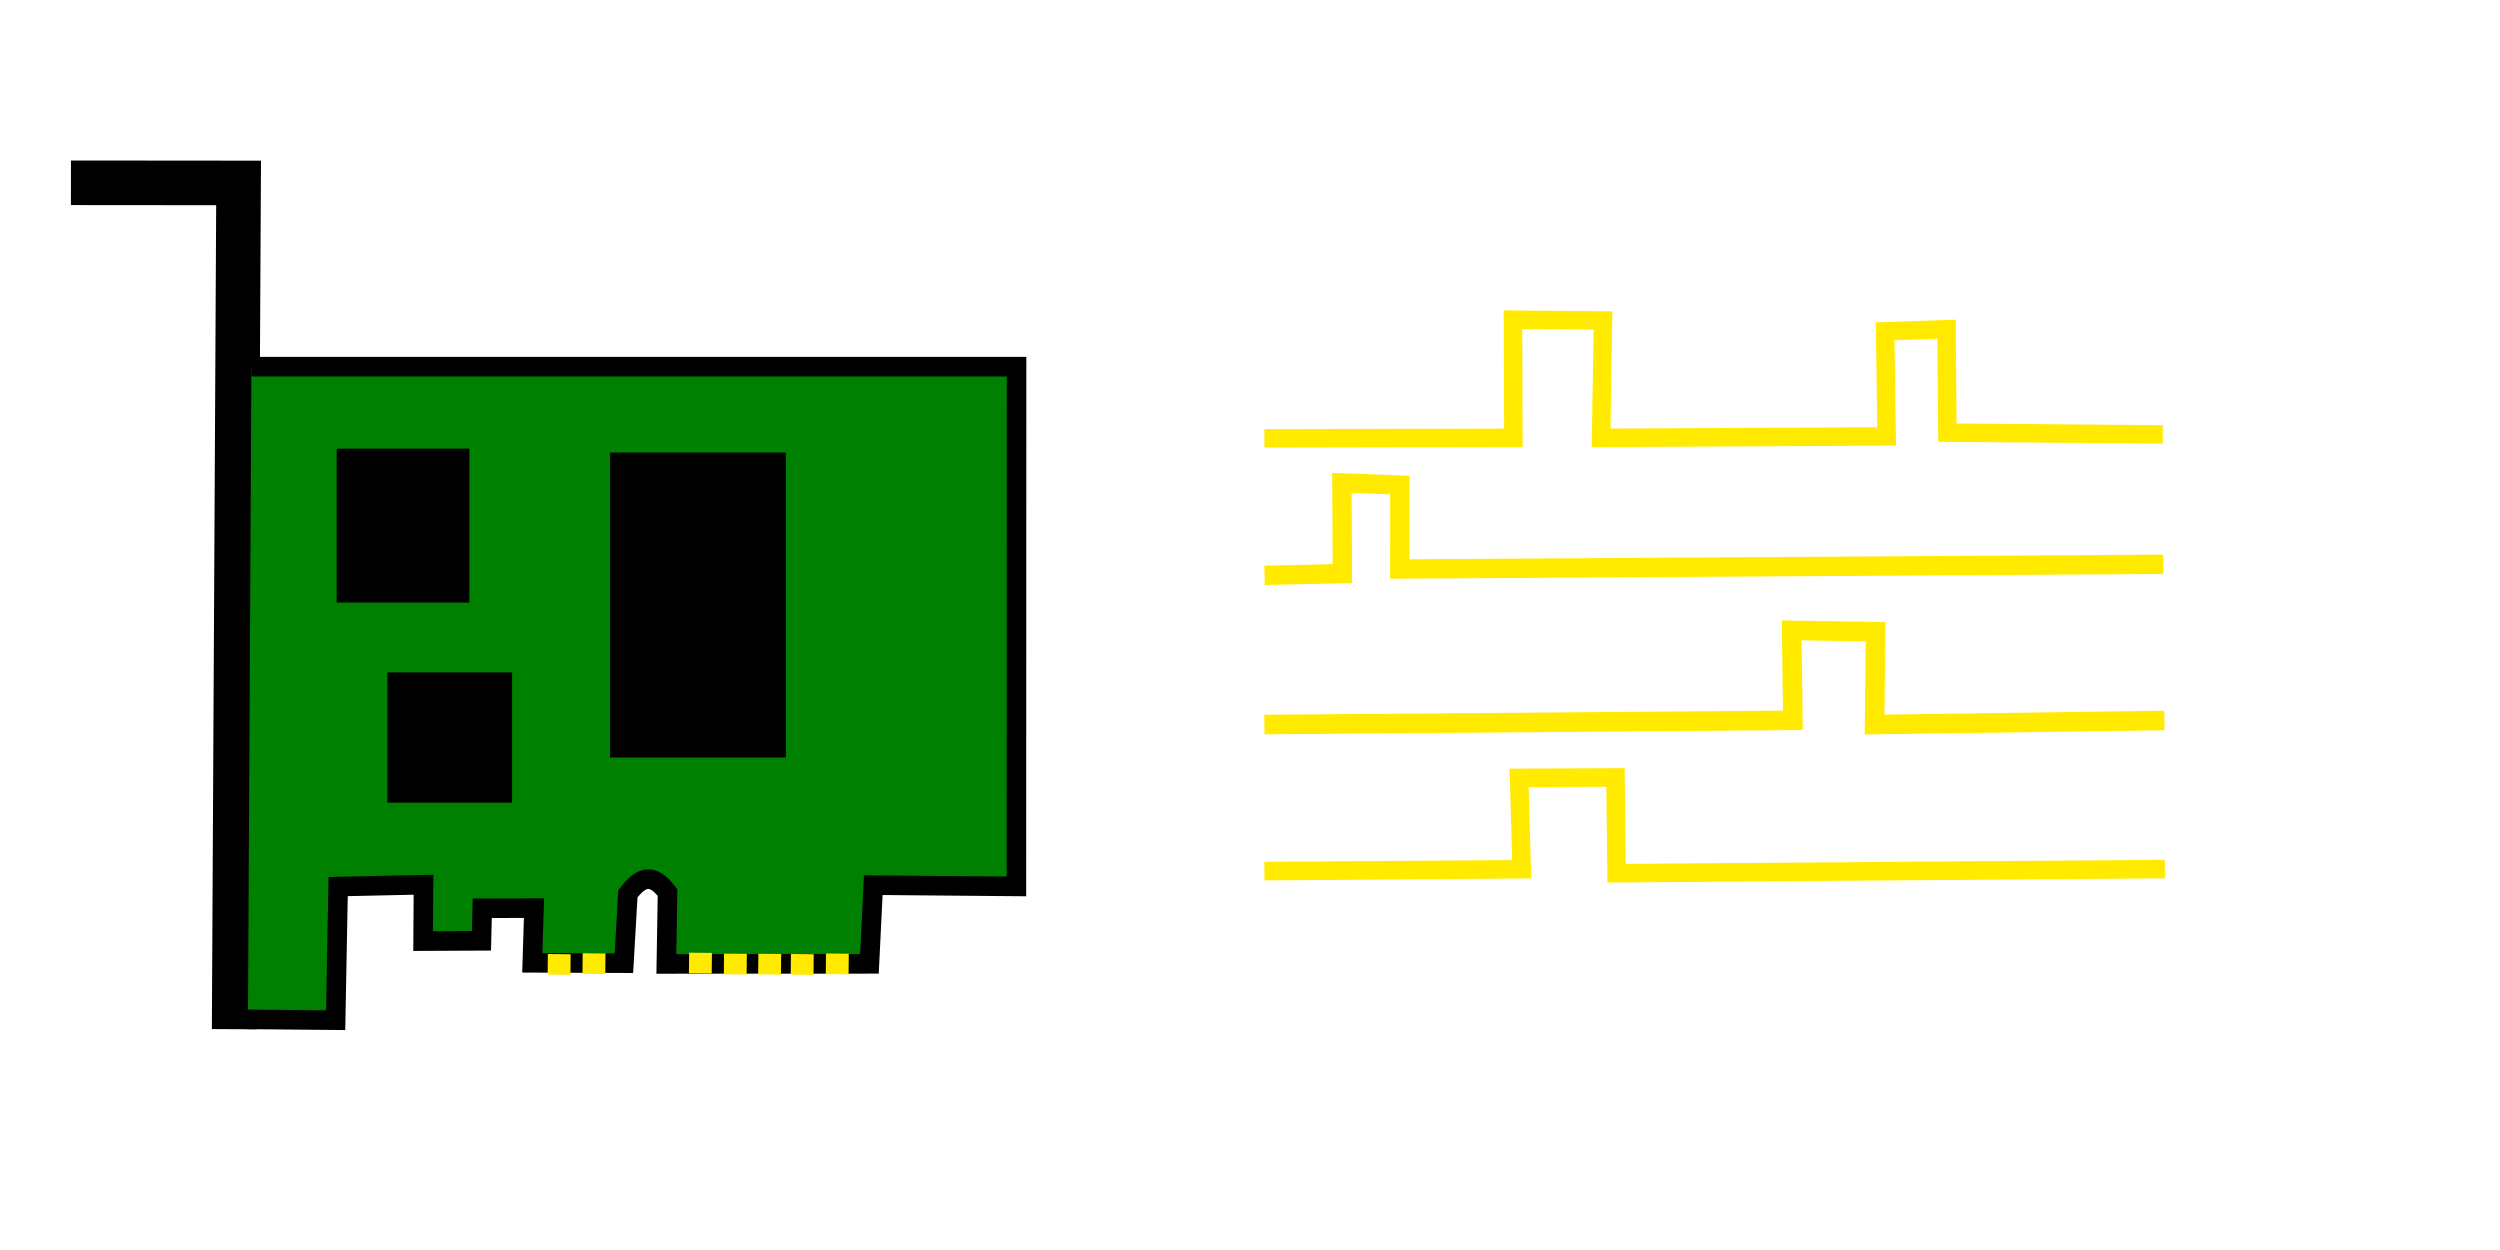
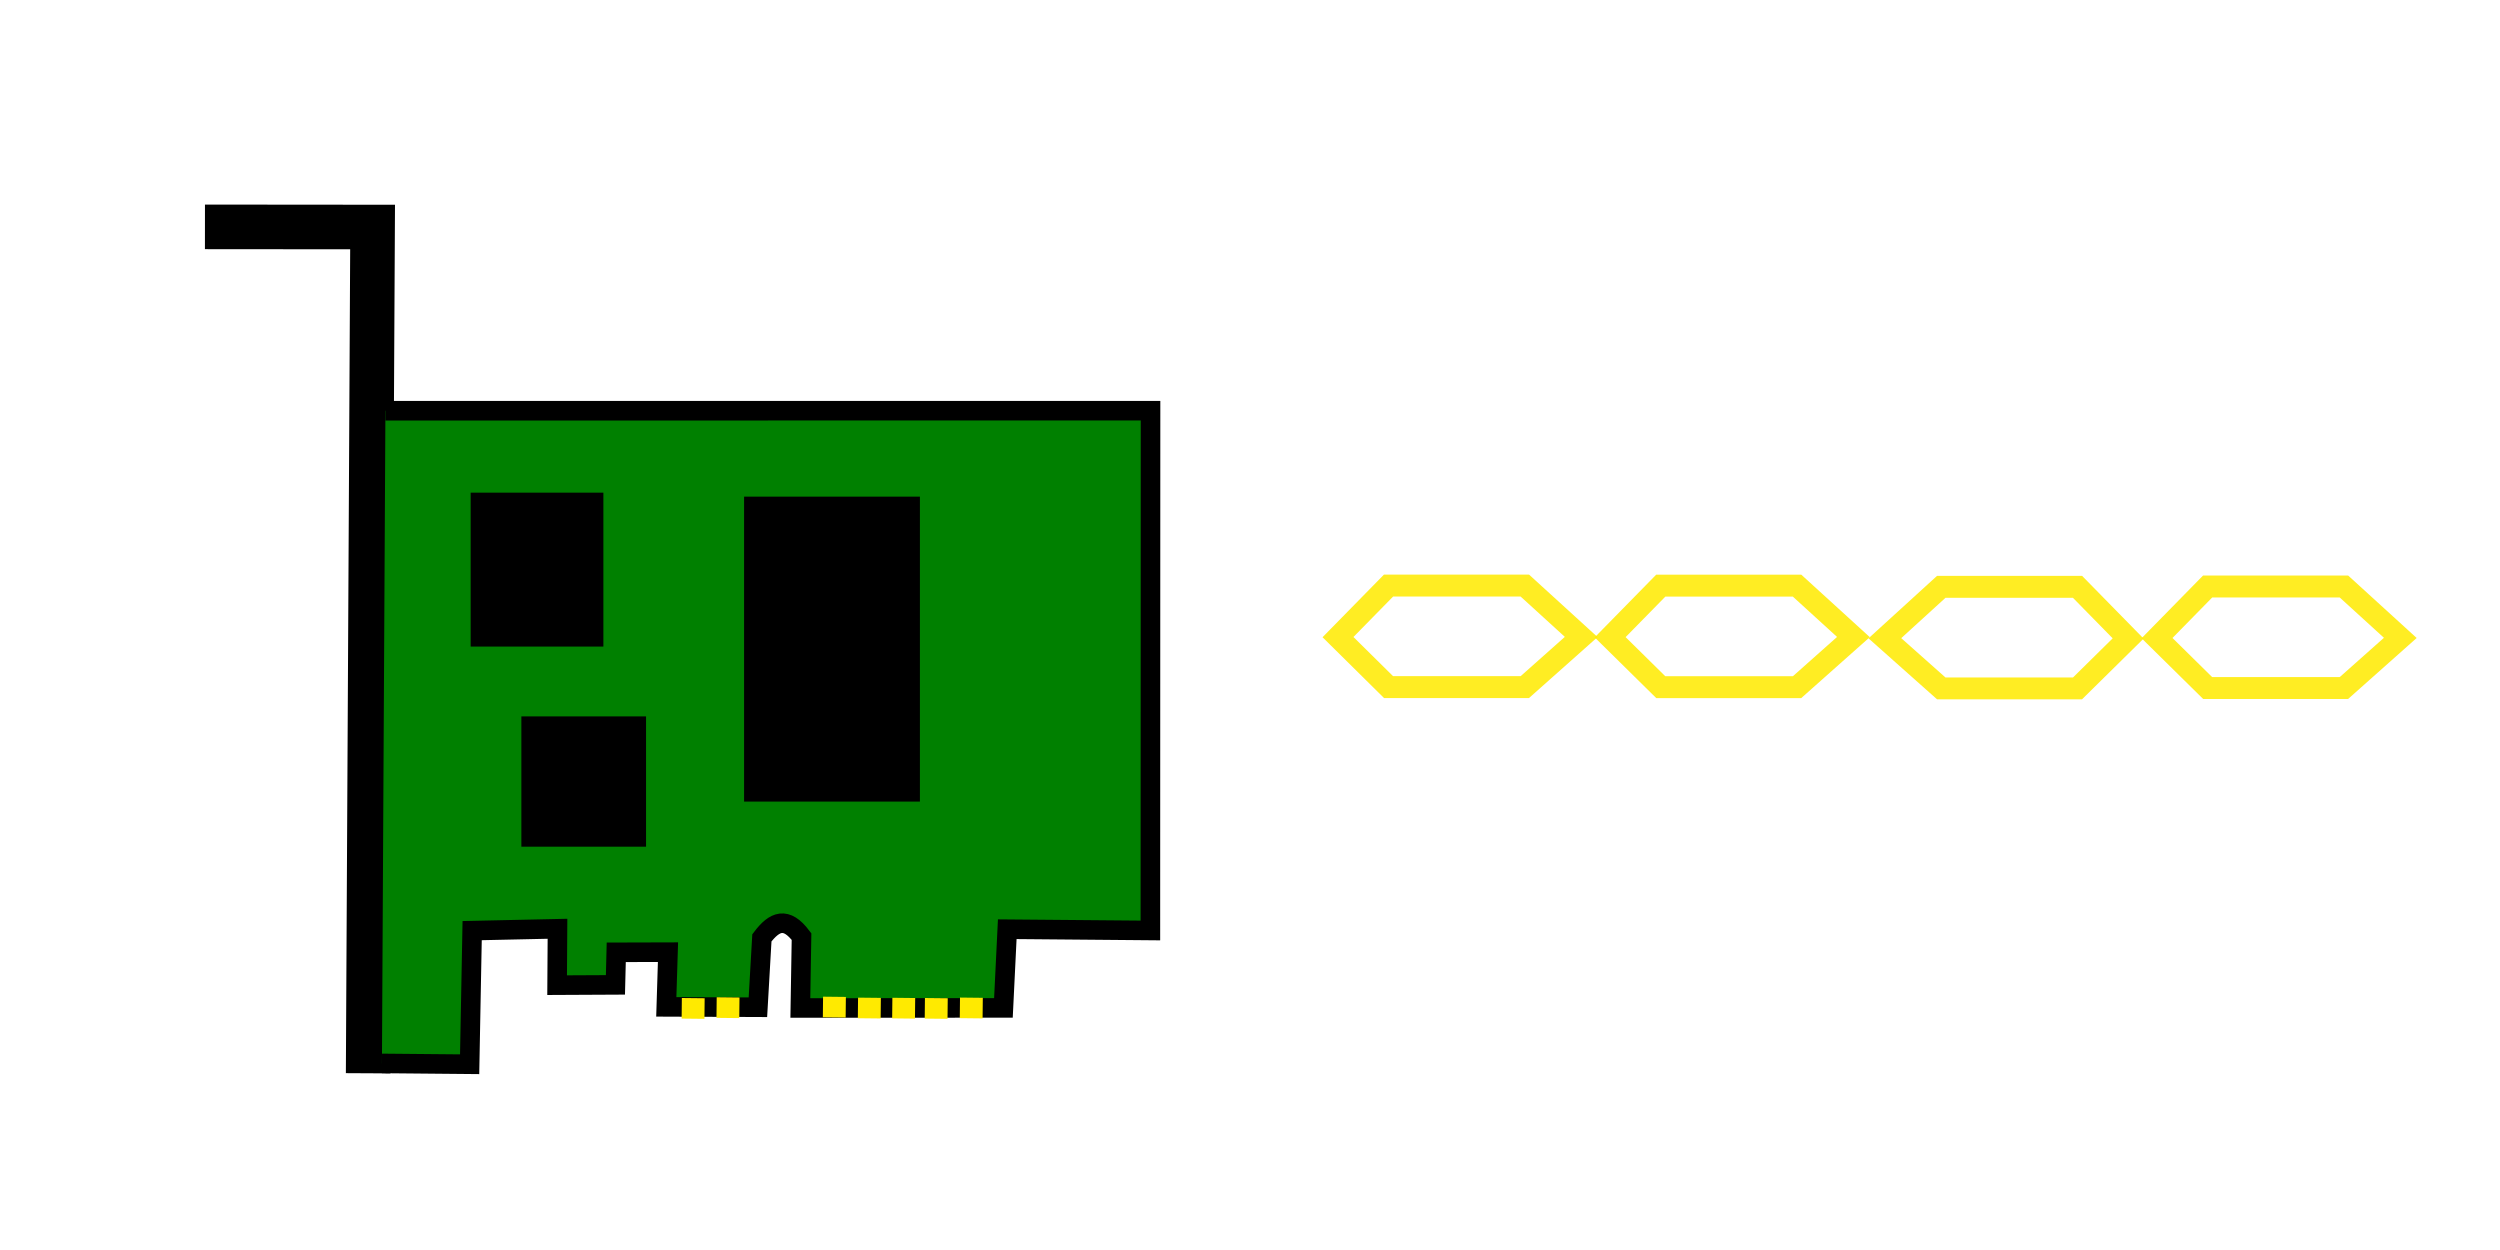
<svg xmlns="http://www.w3.org/2000/svg" width="128" height="64" viewBox="0 0 33.867 16.933" version="1.1" id="svg1" xml:space="preserve">
  <defs id="defs1">
    <linearGradient id="swatch18">
      <stop style="stop-color:#ffeb00;stop-opacity:0.878;" offset="0" id="stop18" />
    </linearGradient>
    <linearGradient id="swatch1">
      <stop style="stop-color:#ffea00;stop-opacity:1;" offset="0" id="stop1" />
    </linearGradient>
  </defs>
  <g id="layer1" style="display:inline">
-     <g id="g23-2" transform="translate(-51.34081,-130.499)" style="display:inline">
-       <g id="g24-9" transform="translate(51.50653,129.4328)">
-         <path style="fill:none;fill-opacity:1;stroke:#ffea00;stroke-width:0.25px;stroke-linecap:butt;stroke-linejoin:miter;stroke-opacity:1" d="m 16.963,7.004 3.373,-0.007 -0.006,-1.6 1.22,0.01 -0.026,1.59 3.868,-0.019 -0.02,-1.424 0.832,-0.028 0.011,1.401 2.918,0.024" id="path4-3-3" />
-         <path style="fill:none;fill-opacity:1;stroke:#ffea00;stroke-width:0.262px;stroke-linecap:butt;stroke-linejoin:miter;stroke-opacity:1" d="m 16.965,8.86 1.054,-0.024 -0.006,-1.228 0.785,0.029 -0.001,1.137 10.343,-0.064" id="path6-9-1" />
-         <path style="fill:none;fill-opacity:1;stroke:#ffea00;stroke-width:0.265px;stroke-linecap:butt;stroke-linejoin:miter;stroke-opacity:1" d="m 16.963,10.881 7.159,-0.057 -0.016,-1.218 1.137,0.018 -0.014,1.257 3.926,-0.055" id="path7-4-9" />
-         <path style="fill:none;fill-opacity:1;stroke:#ffea00;stroke-width:0.251px;stroke-linecap:butt;stroke-linejoin:miter;stroke-opacity:1" d="m 16.963,12.867 3.486,-0.026 -0.036,-1.237 1.306,-0.006 0.015,1.297 7.427,-0.056" id="path16-8-4" />
+     <g id="g4" transform="translate(1.661373,-57.75785)">
+       <path style="fill:none;stroke:#000000;stroke-width:0.604;stroke-linecap:butt;stroke-linejoin:miter;stroke-dasharray:none;stroke-opacity:1" d="m 1.115,60.831 2.271,0.002 -0.06,11.464" id="path32" />
+       <g id="g43" transform="translate(0.1537591,58.3546)">
+         <path style="fill:#008000;stroke:#000000;stroke-width:0.265px;stroke-linecap:butt;stroke-linejoin:miter;stroke-opacity:1" d="m 3.406,4.967 10.365,-1.223e-4 -0.002,7.041 -1.939,-0.017 -0.052,1.066 -2.751,9.16e-4 0.016,-0.967 c -0.207,-0.275 -0.365,-0.211 -0.537,0.017 l -0.054,0.94 -1.241,-0.005 0.023,-0.741 -0.701,0.002 -0.011,0.441 -0.79,0.004 0.005,-0.764 L 4.581,12.01 4.547,13.82 3.359,13.809" id="path41" />
      </g>
+       <rect style="fill:#000000;fill-opacity:1;stroke:#000000;stroke-width:0.397;stroke-dasharray:none;stroke-opacity:1" id="rect41" width="1.401" height="1.688" x="4.913" y="64.63" />
+       <rect style="fill:#000000;fill-opacity:1;stroke:#000000;stroke-width:0.397;stroke-dasharray:none;stroke-opacity:1" id="rect42" width="1.985" height="3.734" x="8.617" y="64.684" />
+       <rect style="fill:#000000;fill-opacity:1;stroke:#000000;stroke-width:0.397;stroke-dasharray:none;stroke-opacity:1" id="rect43" width="1.292" height="1.368" x="5.6" y="67.661" />
+       <path style="fill:none;stroke:#ffea00;stroke-width:0.309px;stroke-linecap:butt;stroke-linejoin:miter;stroke-opacity:1" d="m 7.727,71.558 0.003,-0.279" id="path43" />
+       <path style="display:inline;fill:none;stroke:#ffea00;stroke-width:0.309px;stroke-linecap:butt;stroke-linejoin:miter;stroke-opacity:1" d="m 8.199,71.548 0.003,-0.279" id="path43-1" />
+       <path style="display:inline;fill:none;stroke:#ffea00;stroke-width:0.309px;stroke-linecap:butt;stroke-linejoin:miter;stroke-opacity:1" d="m 9.64,71.54 0.003,-0.279" id="path43-3" />
+       <path style="display:inline;fill:none;stroke:#ffea00;stroke-width:0.309px;stroke-linecap:butt;stroke-linejoin:miter;stroke-opacity:1" d="m 10.114,71.553 0.003,-0.279" id="path43-3-6" />
+       <path style="display:inline;fill:none;stroke:#ffea00;stroke-width:0.309px;stroke-linecap:butt;stroke-linejoin:miter;stroke-opacity:1" d="m 10.579,71.555 0.003,-0.279" id="path43-3-2" />
+       <path style="display:inline;fill:none;stroke:#ffea00;stroke-width:0.309px;stroke-linecap:butt;stroke-linejoin:miter;stroke-opacity:1" d="m 11.02,71.558 0.003,-0.279" id="path43-3-5" />
+       <path style="display:inline;fill:none;stroke:#ffea00;stroke-width:0.309px;stroke-linecap:butt;stroke-linejoin:miter;stroke-opacity:1" d="m 11.495,71.552 0.003,-0.279" id="path43-3-9" />
    </g>
-     <path style="fill:none;stroke:#000000;stroke-width:0.604;stroke-linecap:butt;stroke-linejoin:miter;stroke-dasharray:none;stroke-opacity:1" d="M 0.961,2.476 3.232,2.478 3.172,13.942" id="path32" />
-     <g id="g43">
-       <path style="fill:#008000;stroke:#000000;stroke-width:0.265px;stroke-linecap:butt;stroke-linejoin:miter;stroke-opacity:1" d="m 3.406,4.967 10.365,-1.223e-4 -0.002,7.041 -1.939,-0.017 -0.052,1.066 -2.751,9.16e-4 0.016,-0.967 c -0.207,-0.275 -0.365,-0.211 -0.537,0.017 l -0.054,0.94 -1.241,-0.005 0.023,-0.741 -0.701,0.002 -0.011,0.441 -0.79,0.004 0.005,-0.764 L 4.581,12.01 4.547,13.82 3.359,13.809" id="path41" />
+     <g id="g27" transform="matrix(0.9633794,0,0,0.9633794,0.1074232,0.9977308)">
+       <path style="fill:none;stroke:#ffea00;stroke-width:0.308;stroke-linecap:butt;stroke-linejoin:miter;stroke-dasharray:none;stroke-opacity:0.863" d="m 19.414,8.626 h 1.916 l 0.793,-0.705 -0.793,-0.723 H 19.414 L 18.703,7.923 Z" id="path22" />
+       <path style="display:inline;fill:none;stroke:#ffea00;stroke-width:0.308;stroke-linecap:butt;stroke-linejoin:miter;stroke-dasharray:none;stroke-opacity:0.863" d="m 23.242,8.627 h 1.916 l 0.793,-0.705 -0.793,-0.723 h -1.916 l -0.712,0.726 z" id="path22-3" />
+       <path style="display:inline;fill:none;stroke:#ffea00;stroke-width:0.308;stroke-linecap:butt;stroke-linejoin:miter;stroke-dasharray:none;stroke-opacity:0.863" d="m 29.102,8.644 h -1.916 l -0.793,-0.705 0.793,-0.723 h 1.916 l 0.712,0.726 z" id="path22-1" />
+       <path style="display:inline;fill:none;stroke:#ffea00;stroke-width:0.308;stroke-linecap:butt;stroke-linejoin:miter;stroke-dasharray:none;stroke-opacity:0.863" d="m 30.932,8.639 h 1.916 l 0.793,-0.705 -0.793,-0.723 h -1.916 l -0.712,0.726 z" id="path22-36" />
    </g>
-     <rect style="fill:#000000;fill-opacity:1;stroke:#000000;stroke-width:0.397;stroke-dasharray:none;stroke-opacity:1" id="rect41" width="1.401" height="1.688" x="4.759" y="6.276" />
-     <rect style="fill:#000000;fill-opacity:1;stroke:#000000;stroke-width:0.397;stroke-dasharray:none;stroke-opacity:1" id="rect42" width="1.985" height="3.734" x="8.463" y="6.329" />
-     <rect style="fill:#000000;fill-opacity:1;stroke:#000000;stroke-width:0.397;stroke-dasharray:none;stroke-opacity:1" id="rect43" width="1.292" height="1.368" x="5.447" y="9.307" />
-     <path style="fill:none;stroke:#ffea00;stroke-width:0.309px;stroke-linecap:butt;stroke-linejoin:miter;stroke-opacity:1" d="m 7.573,13.204 0.003,-0.279" id="path43" />
-     <path style="display:inline;fill:none;stroke:#ffea00;stroke-width:0.309px;stroke-linecap:butt;stroke-linejoin:miter;stroke-opacity:1" d="m 8.045,13.193 0.003,-0.279" id="path43-1" />
-     <path style="display:inline;fill:none;stroke:#ffea00;stroke-width:0.309px;stroke-linecap:butt;stroke-linejoin:miter;stroke-opacity:1" d="m 9.487,13.186 0.003,-0.279" id="path43-3" />
-     <path style="display:inline;fill:none;stroke:#ffea00;stroke-width:0.309px;stroke-linecap:butt;stroke-linejoin:miter;stroke-opacity:1" d="m 9.96,13.199 0.003,-0.279" id="path43-3-6" />
-     <path style="display:inline;fill:none;stroke:#ffea00;stroke-width:0.309px;stroke-linecap:butt;stroke-linejoin:miter;stroke-opacity:1" d="m 10.425,13.201 0.003,-0.279" id="path43-3-2" />
-     <path style="display:inline;fill:none;stroke:#ffea00;stroke-width:0.309px;stroke-linecap:butt;stroke-linejoin:miter;stroke-opacity:1" d="m 10.866,13.204 0.003,-0.279" id="path43-3-5" />
-     <path style="display:inline;fill:none;stroke:#ffea00;stroke-width:0.309px;stroke-linecap:butt;stroke-linejoin:miter;stroke-opacity:1" d="m 11.341,13.197 0.003,-0.279" id="path43-3-9" />
  </g>
</svg>
